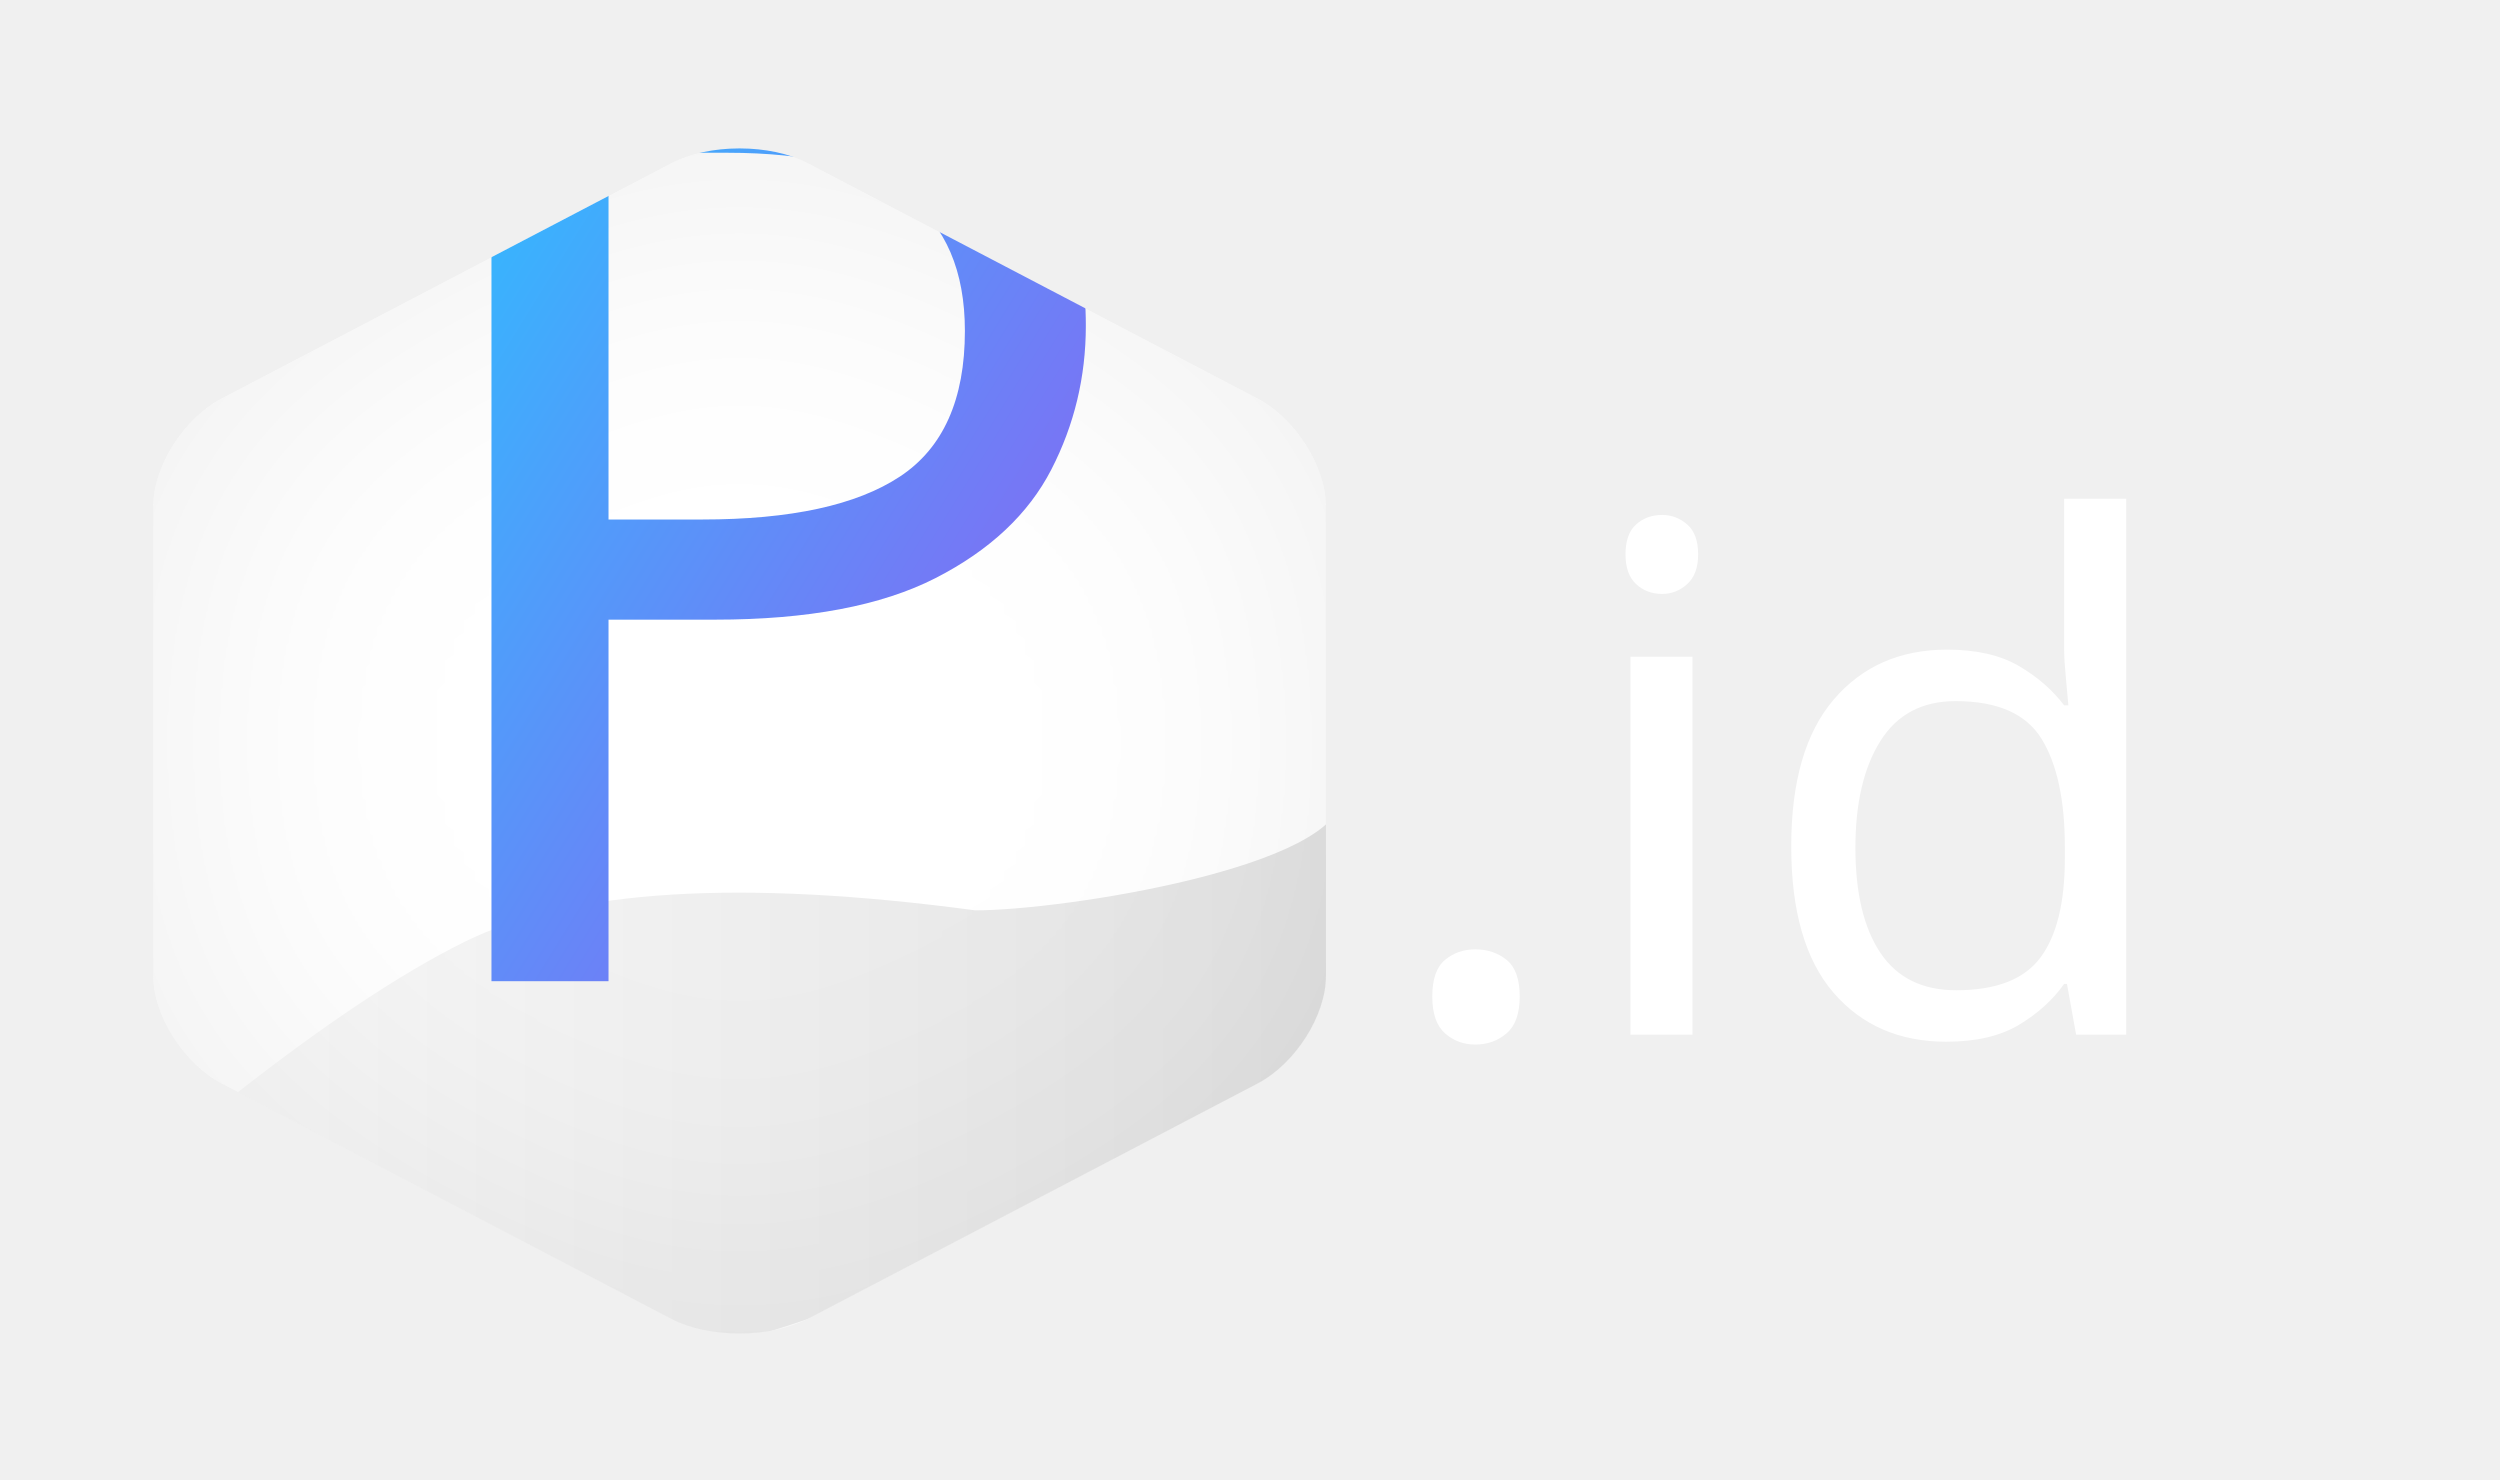
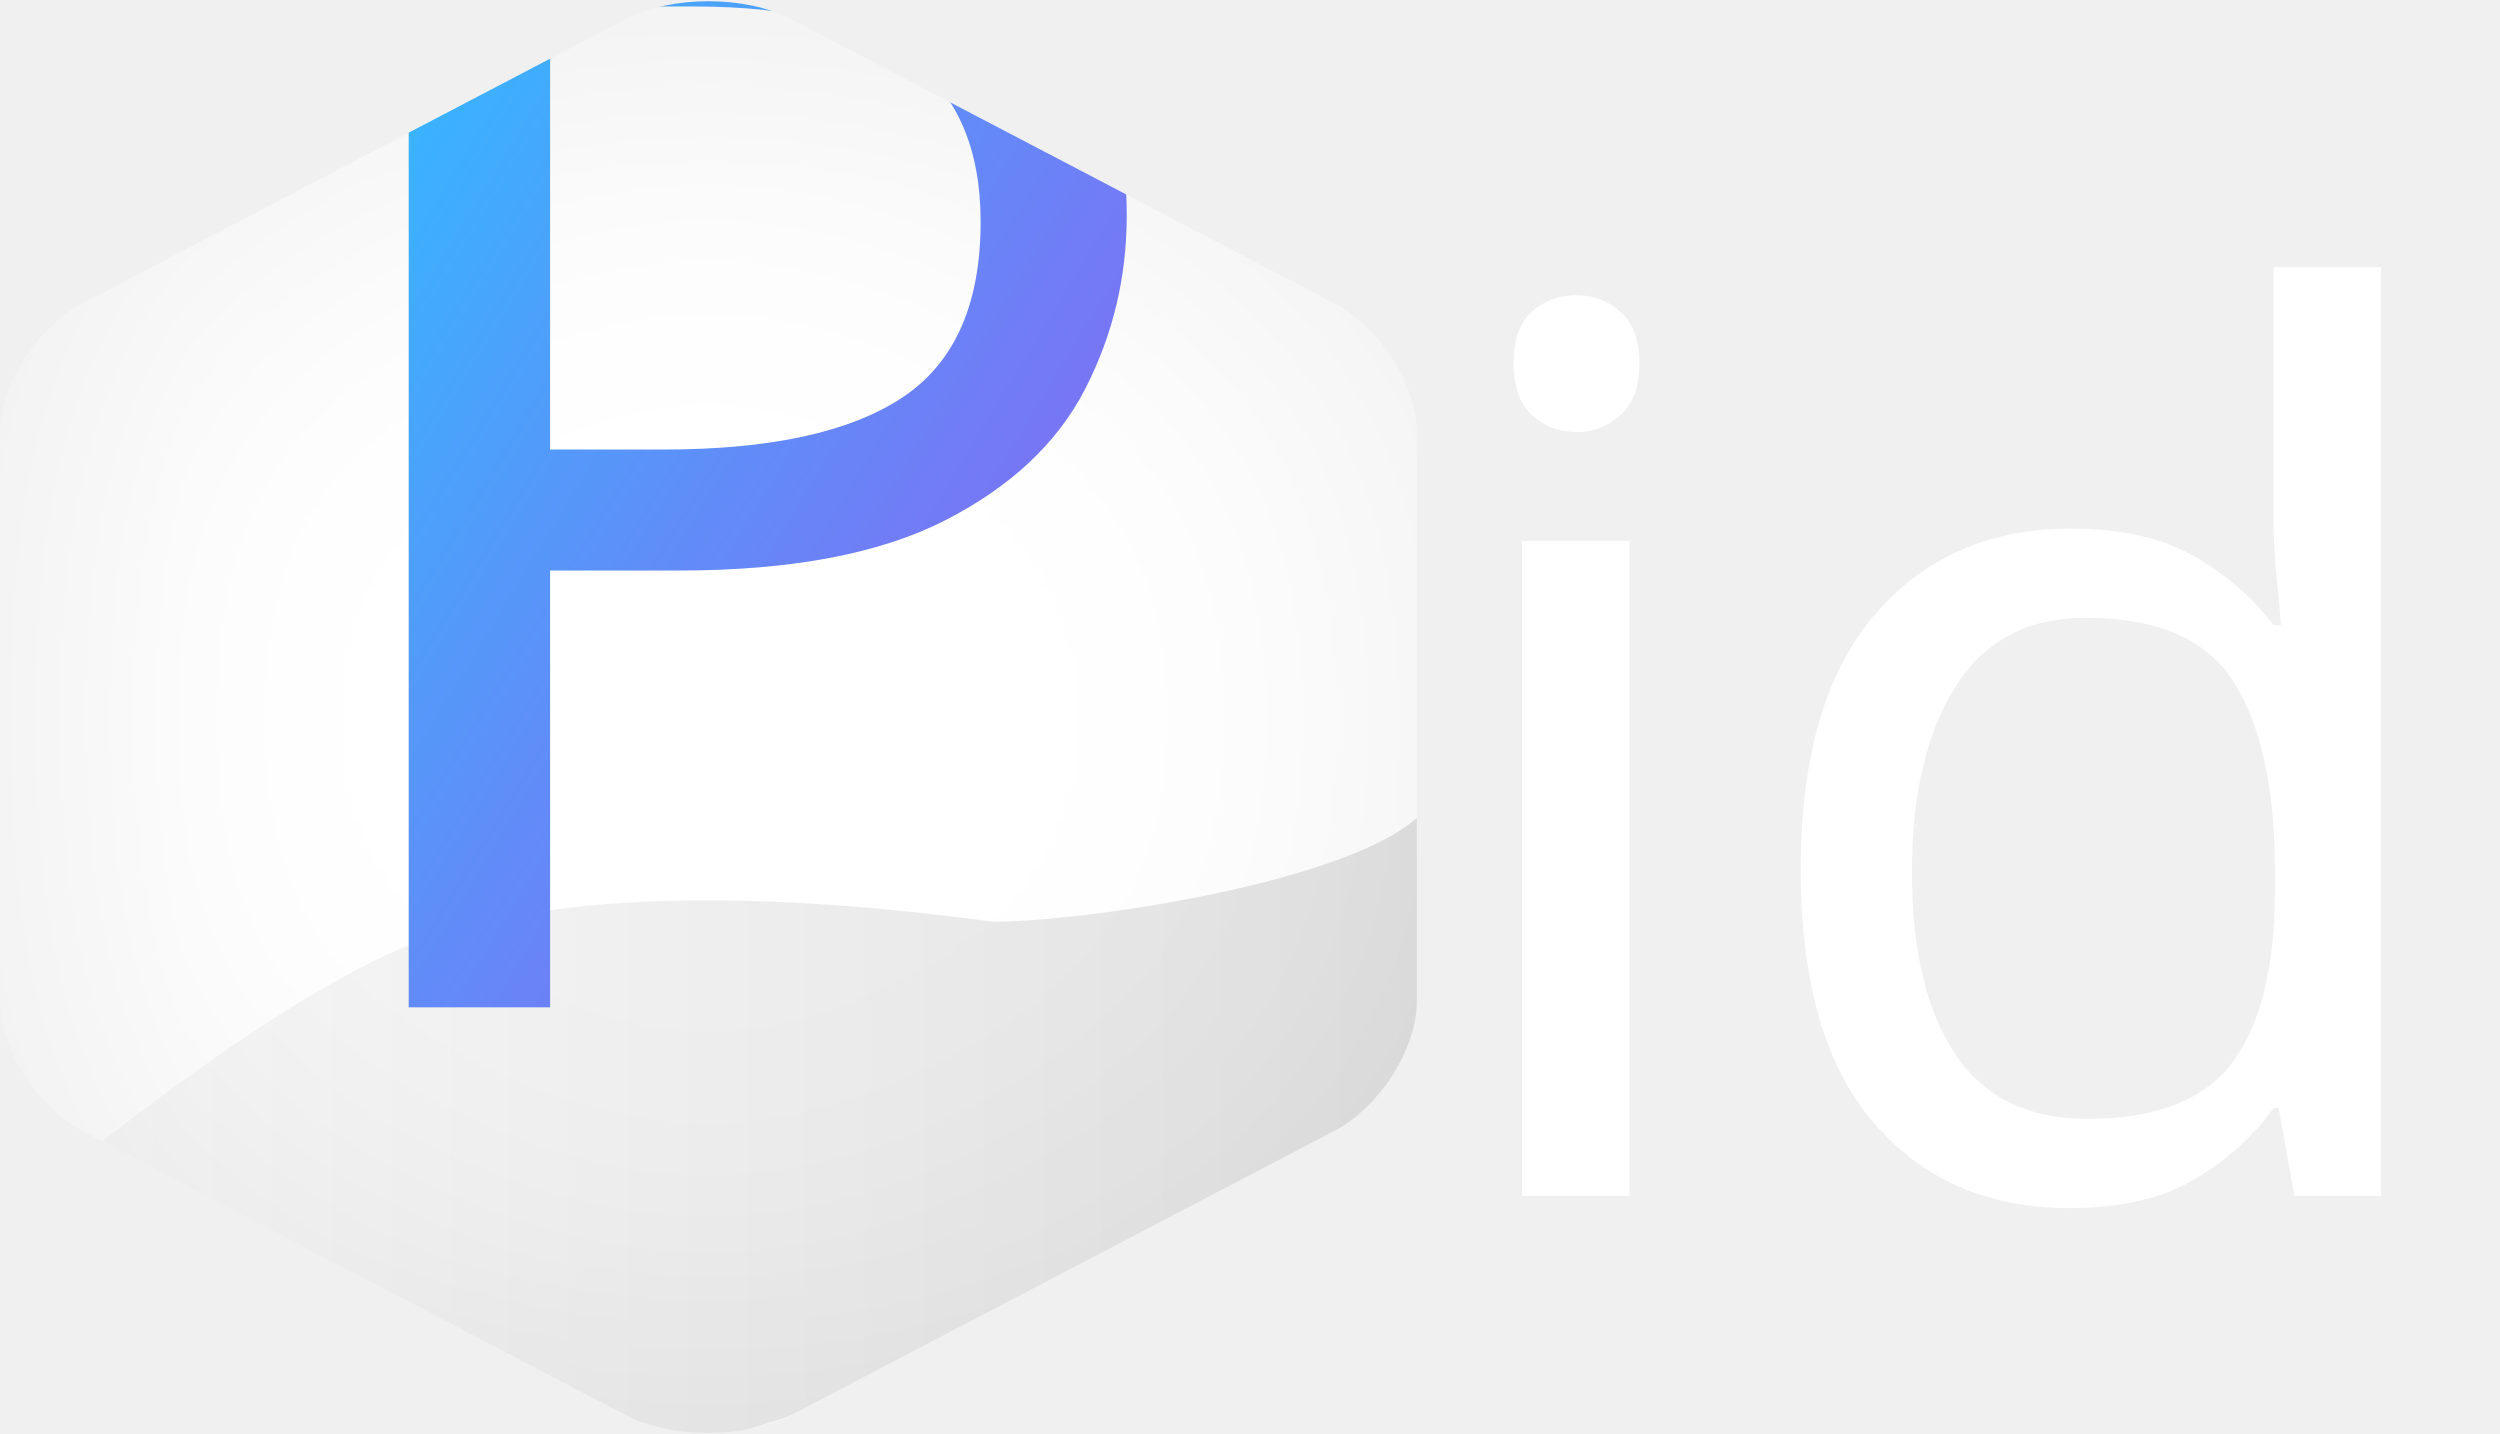
- <svg xmlns="http://www.w3.org/2000/svg" xmlns:xlink="http://www.w3.org/1999/xlink" width="1730" height="1024" viewBox="0 0 1730 1024">
+ <svg xmlns="http://www.w3.org/2000/svg" xmlns:xlink="http://www.w3.org/1999/xlink" width="1432" height="821" viewBox="0 0 1432 821">
  <defs>
    <path id="logo-white-a" d="M405.506,0.7 C388.462,0.736 371.44,4.136 358.508,10.901 L47.269,173.728 C21.272,187.328 0,220.713 0,247.916 L0,573.565 C0,600.766 21.272,634.155 47.269,647.759 L185.084,719.855 L358.508,810.58 C384.505,824.183 427.049,824.183 453.044,810.58 L764.285,647.759 C790.291,634.155 811.554,600.766 811.554,573.565 L811.554,247.916 C811.554,220.713 790.291,187.328 764.285,173.728 L453.044,10.901 C440.115,4.136 423.092,0.736 406.048,0.7 L405.506,0.7 Z" />
    <path id="logo-white-c" d="M358.508,10.901 L47.269,173.728 C21.272,187.328 0,220.713 0,247.916 L0,573.565 C0,600.766 21.272,634.155 47.269,647.759 L185.084,719.855 L358.508,810.58 C384.505,824.183 427.049,824.183 453.044,810.58 L764.285,647.759 C790.291,634.155 811.554,600.766 811.554,573.565 L811.554,247.916 C811.554,220.713 790.291,187.328 764.285,173.728 L453.044,10.901 C440.115,4.136 423.092,0.736 406.048,0.7 C388.462,0.736 371.44,4.136 358.508,10.901 Z" />
    <filter id="logo-white-d" width="127.5%" height="127.2%" x="-13.7%" y="-13.6%" filterUnits="objectBoundingBox">
      <feGaussianBlur in="SourceAlpha" result="shadowBlurInner1" stdDeviation="111" />
      <feOffset dy="1" in="shadowBlurInner1" result="shadowOffsetInner1" />
      <feComposite in="shadowOffsetInner1" in2="SourceAlpha" k2="-1" k3="1" operator="arithmetic" result="shadowInnerInner1" />
      <feColorMatrix in="shadowInnerInner1" values="0 0 0 0 0   0 0 0 0 0   0 0 0 0 0  0 0 0 0.062 0" />
    </filter>
    <path id="logo-white-e" d="M0.605,270.049 L159,564.851 C159,595.864 156.017,645.974 186.233,661.484 L276.057,825.831 L366.745,864.926 C316.948,864.924 326.436,841.462 347.852,985.251 C369.268,1129.04 741.012,894.154 705.786,869.124 C695.261,861.646 516.848,420.751 509.843,334.456 C509.703,332.731 510.694,320.554 509.843,320.035 C459.223,289.145 441.398,147.982 420.425,119.663 C365.084,44.938 319.738,8.275 331.071,0.919 L0.605,270.049 Z" />
    <linearGradient id="logo-white-f" x1="50%" x2="50%" y1="0%" y2="100%">
      <stop offset="0%" stop-opacity="0" />
      <stop offset="100%" stop-opacity=".114" />
      <stop offset="100%" />
    </linearGradient>
    <linearGradient id="logo-white-h" x1="0%" x2="128.105%" y1="-2.284%" y2="120.365%">
      <stop offset="0%" stop-color="#2DBFFF" />
      <stop offset="57.265%" stop-color="#7875F5" />
      <stop offset="100%" stop-color="#B543E9" />
    </linearGradient>
  </defs>
  <g fill="none" fill-rule="evenodd">
-     <g transform="translate(106 102)">
-       <mask id="logo-white-b" fill="#fff">
-         <use xlink:href="#logo-white-a" />
-       </mask>
-       <g mask="url(#logo-white-b)">
-         <use fill="#FFF" xlink:href="#logo-white-c" />
-         <use fill="#000" filter="url(#logo-white-d)" xlink:href="#logo-white-c" />
+     <text fill="#FFF" font-family="Vision-Regular, Vision" font-size="700">
+       <tspan x="812.35" y="685">id</tspan>
+     </text>
+     <mask id="logo-white-b" fill="#fff">
+       <use xlink:href="#logo-white-a" />
+     </mask>
+     <g mask="url(#logo-white-b)">
+       <use fill="#FFF" xlink:href="#logo-white-c" />
+       <use fill="#000" filter="url(#logo-white-d)" xlink:href="#logo-white-c" />
+     </g>
+     <g mask="url(#logo-white-b)">
+       <g transform="rotate(-90 455 471.5)">
+         <mask id="logo-white-g" fill="#fff">
+           <use xlink:href="#logo-white-e" />
+         </mask>
+         <path fill="url(#logo-white-f)" d="M159,217.698 L95.885,392.645 C95.885,427.778 163.523,612.798 193.739,630.368 L276.057,825.831 L478.465,839.373 C428.668,839.371 398.531,646.243 398.531,585.392 C420.311,423.086 413.053,305.279 376.757,231.972 C332.598,142.783 231.959,15.113 74.84,-151.038 C74.84,-181.21 232.153,64.183 254.63,47.653 L159,217.698 Z" mask="url(#logo-white-g)" />
      </g>
-       <g mask="url(#logo-white-b)">
-         <g transform="rotate(-90 455 471.5)">
-           <mask id="logo-white-g" fill="#fff">
-             <use xlink:href="#logo-white-e" />
-           </mask>
-           <path fill="url(#logo-white-f)" d="M159,217.698 L95.885,392.645 C95.885,427.778 163.523,612.798 193.739,630.368 L276.057,825.831 L478.465,839.373 C428.668,839.371 398.531,646.243 398.531,585.392 C420.311,423.086 413.053,305.279 376.757,231.972 C332.598,142.783 231.959,15.113 74.84,-151.038 C74.84,-181.21 232.153,64.183 254.63,47.653 L159,217.698 Z" mask="url(#logo-white-g)" />
-         </g>
-       </g>
-       <text fill="url(#logo-white-h)" font-family="Magz" font-size="900" mask="url(#logo-white-b)">
-         <tspan x="146.8" y="577">P</tspan>
-       </text>
    </g>
-     <text fill="#FFF" font-family="Carbon-Regular, Carbon" font-size="488">
-       <tspan x="956" y="716">.id</tspan>
+     <text fill="url(#logo-white-h)" font-family="Magz" font-size="900" mask="url(#logo-white-b)">
+       <tspan x="146.8" y="577">P</tspan>
    </text>
  </g>
</svg>
